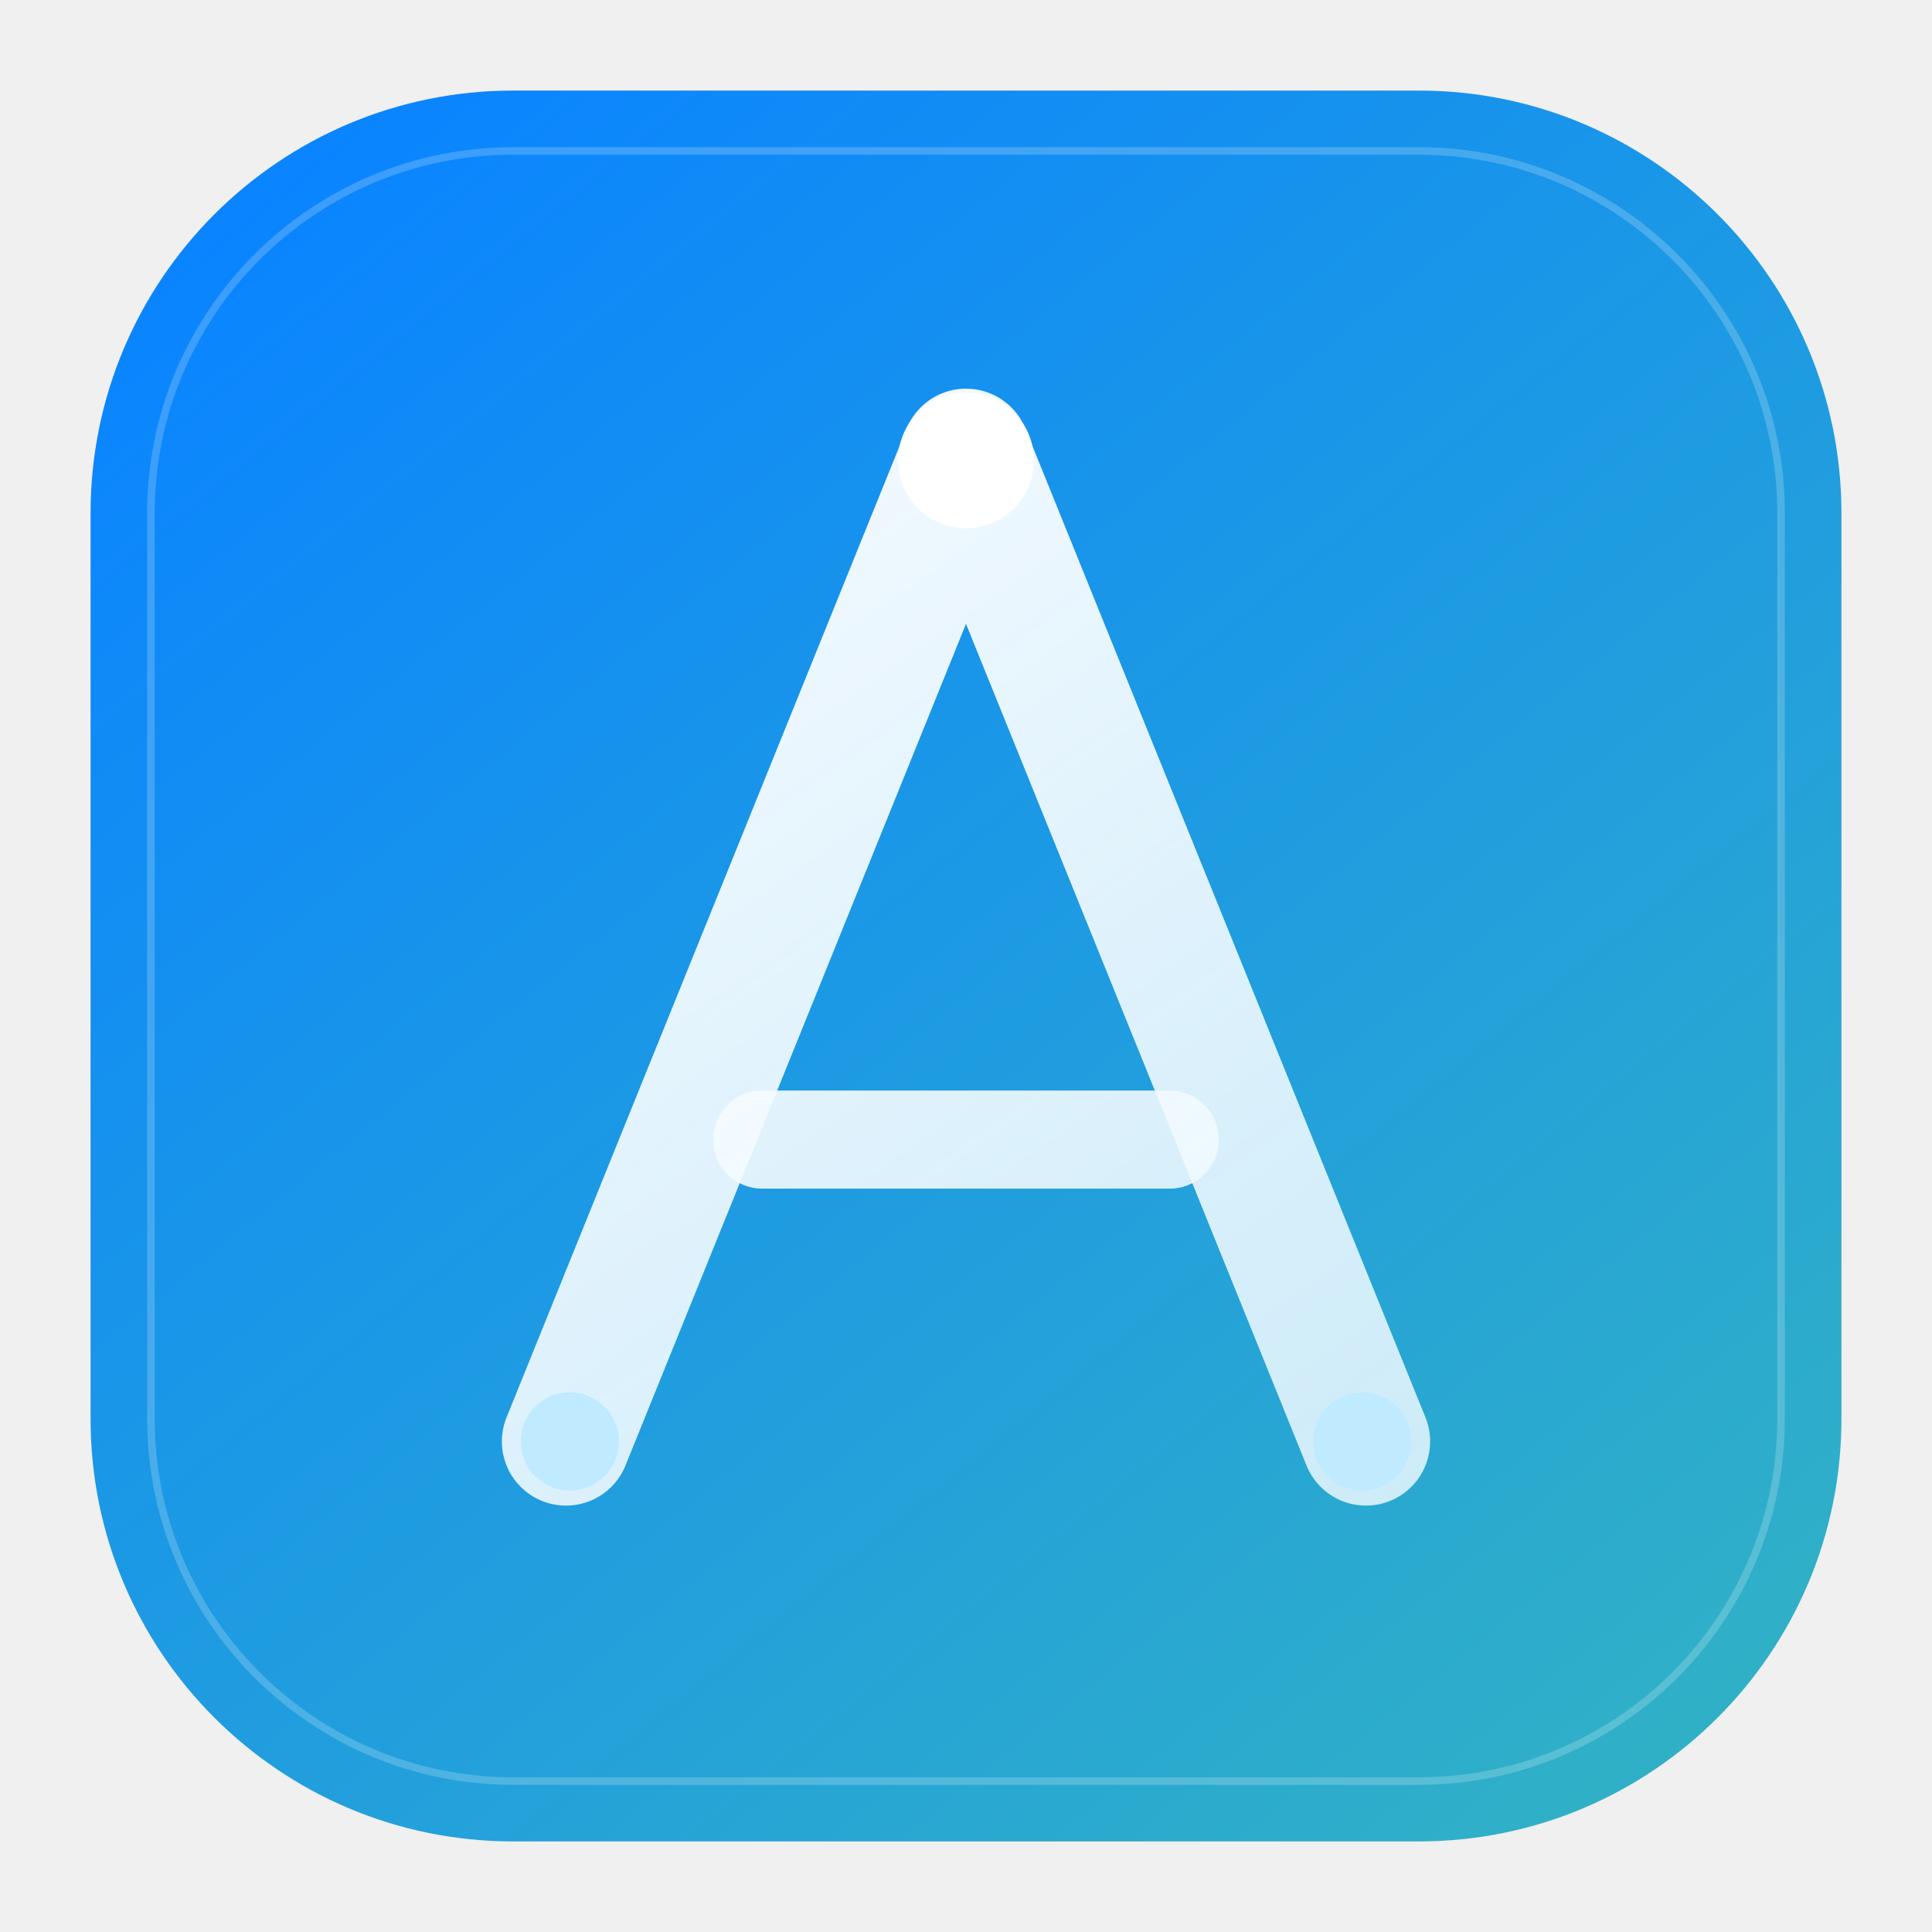
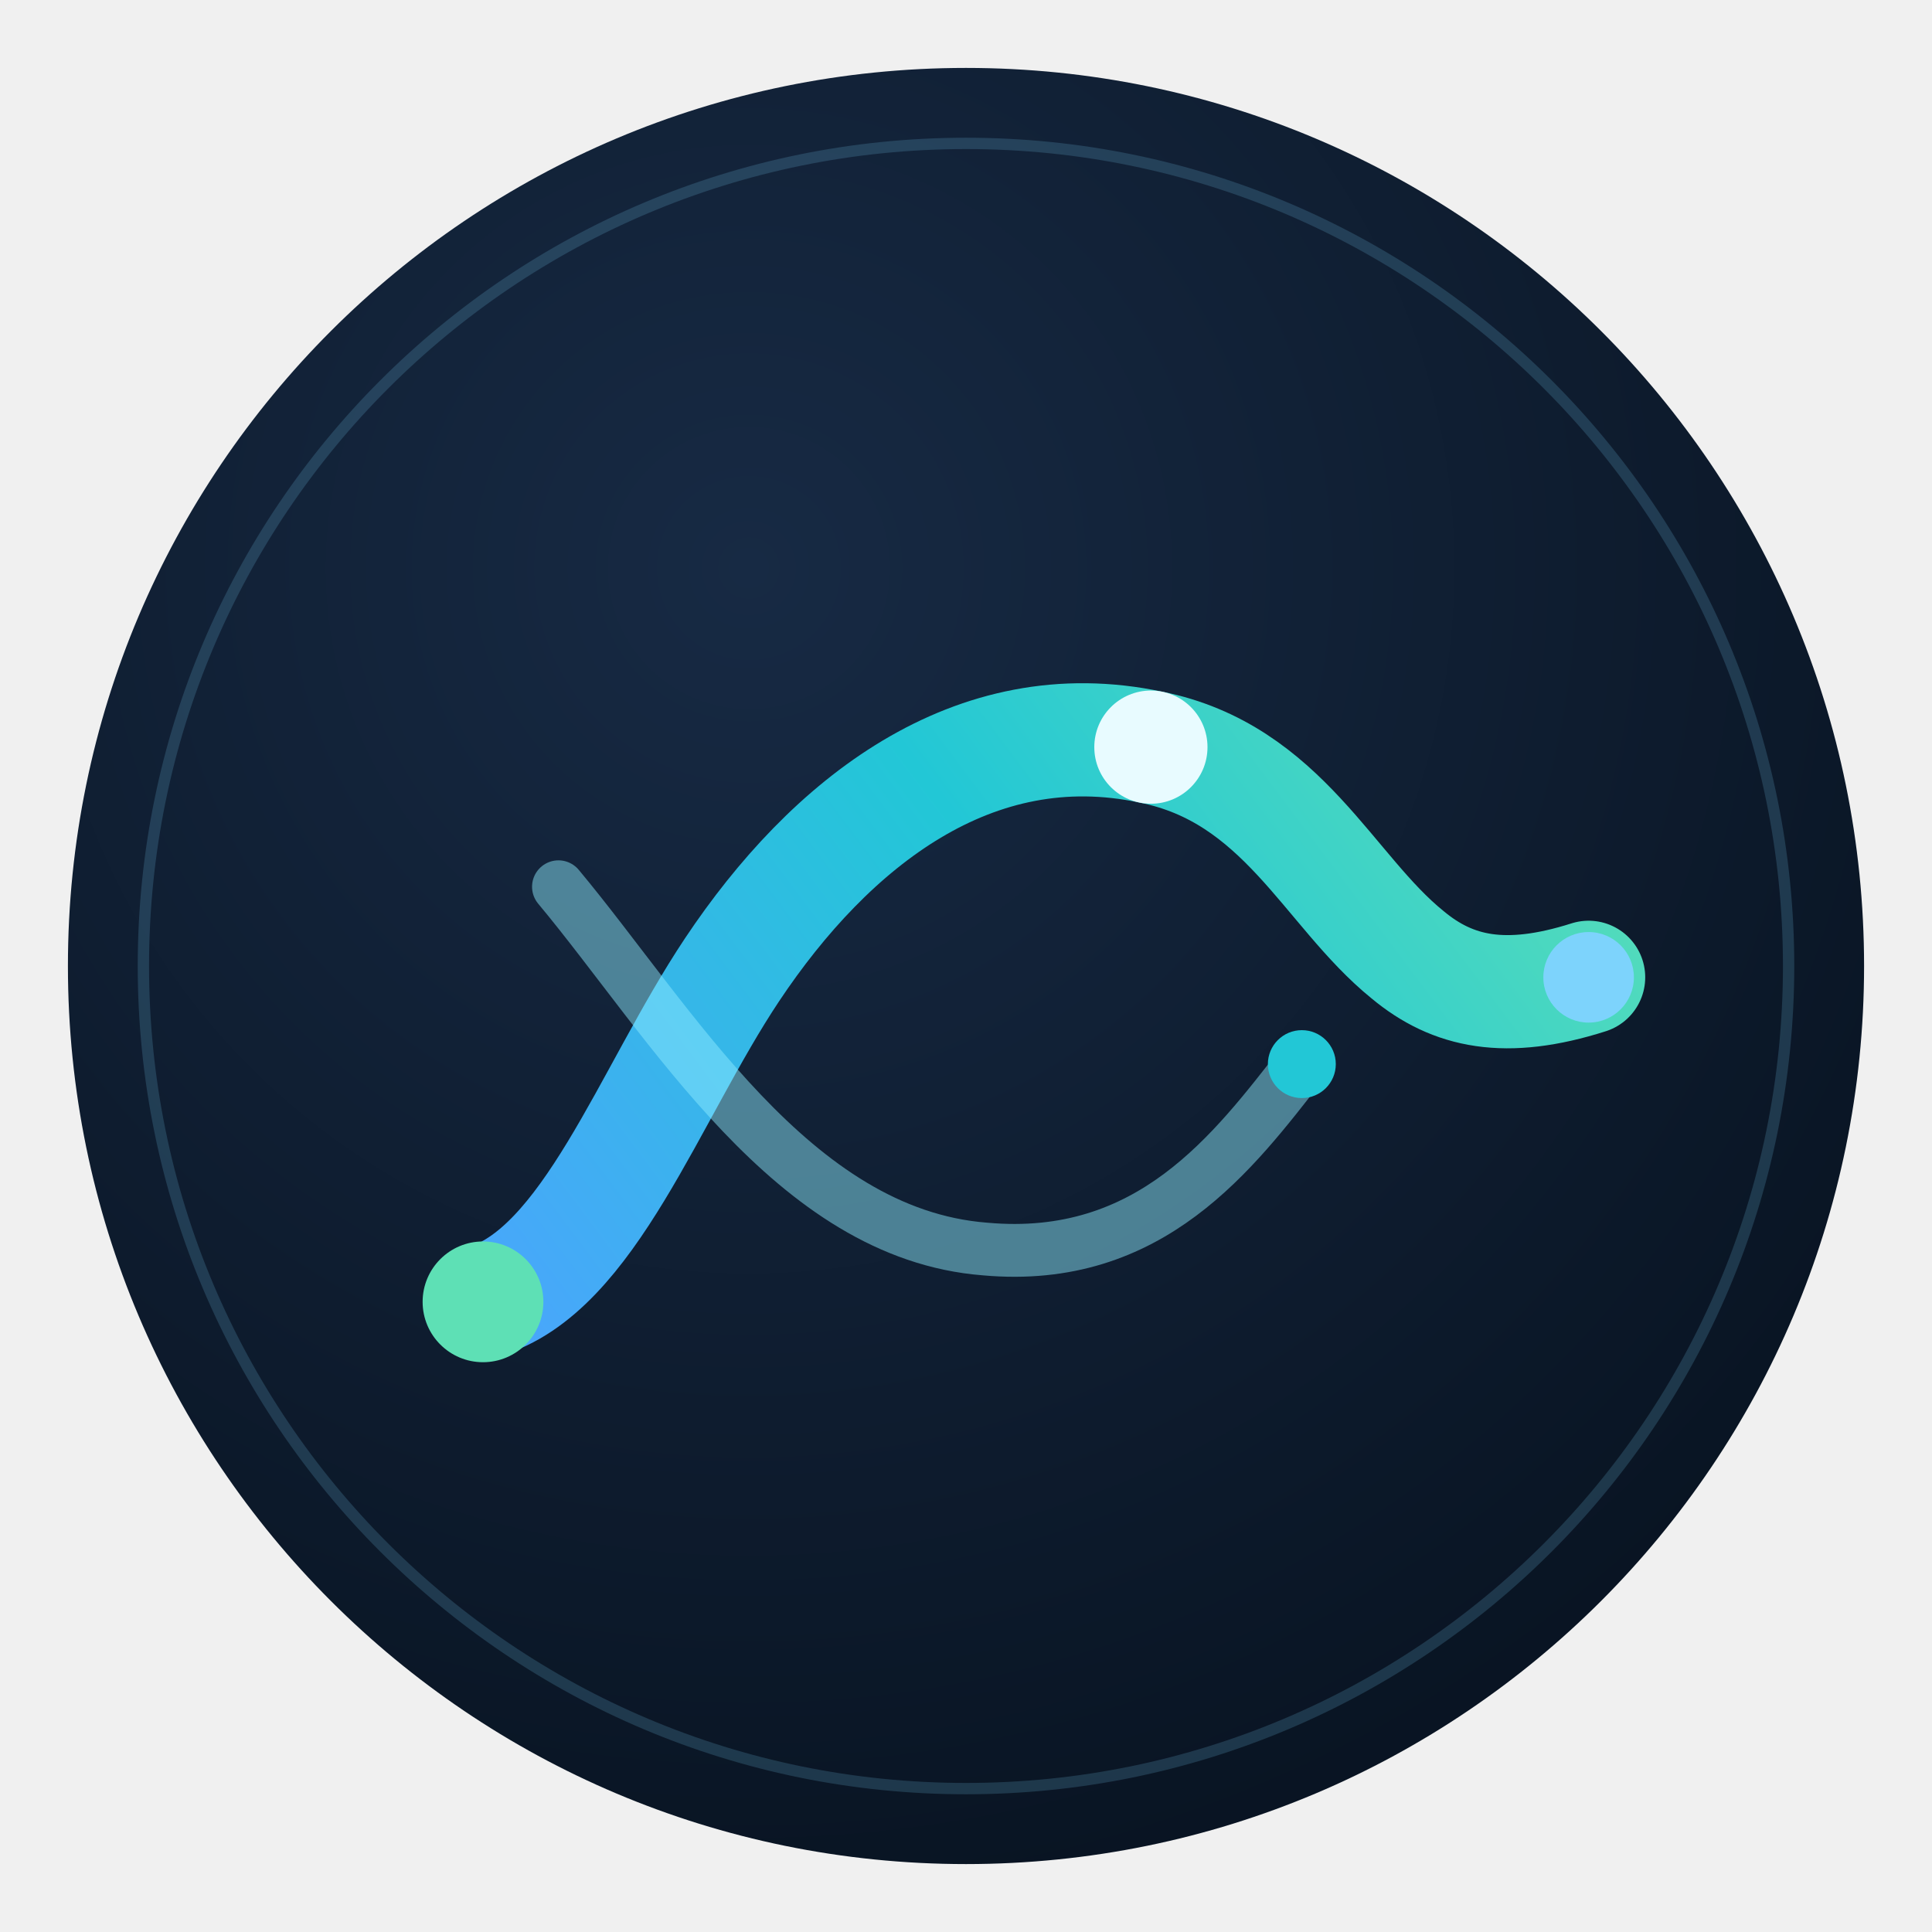
- <svg xmlns="http://www.w3.org/2000/svg" viewBox="0 0 512 512" role="img" aria-label="AppTrace">
+ <svg xmlns="http://www.w3.org/2000/svg" viewBox="0 0 512 512" role="img" aria-label="AppTrace trace mark">
  <defs>
-     <linearGradient id="bg" x1="80" y1="40" x2="430" y2="470" gradientUnits="userSpaceOnUse">
-       <stop stop-color="#0A84FF" />
-       <stop offset="1" stop-color="#30B0C7" />
+     <linearGradient id="trace" x1="120" y1="360" x2="400" y2="150" gradientUnits="userSpaceOnUse">
+       <stop stop-color="#4DA3FF" />
+       <stop offset=".55" stop-color="#22C7D6" />
+       <stop offset="1" stop-color="#5EE0B5" />
    </linearGradient>
-     <linearGradient id="shine" x1="140" y1="90" x2="370" y2="420" gradientUnits="userSpaceOnUse">
-       <stop stop-color="#FFFFFF" stop-opacity=".98" />
-       <stop offset="1" stop-color="#EAF8FF" stop-opacity=".84" />
-     </linearGradient>
+     <radialGradient id="bg" cx="38%" cy="28%" r="78%">
+       <stop stop-color="#172A44" />
+       <stop offset="1" stop-color="#081321" />
+     </radialGradient>
  </defs>
-   <rect x="24" y="24" width="464" height="464" rx="112" fill="url(#bg)" />
-   <rect x="40" y="40" width="432" height="432" rx="96" fill="none" stroke="#FFFFFF" stroke-opacity=".2" stroke-width="2" />
-   <path d="M150 382 256 120l106 262" fill="none" stroke="url(#shine)" stroke-width="34" stroke-linecap="round" stroke-linejoin="round" />
-   <path d="M202 302h108" fill="none" stroke="url(#shine)" stroke-width="26" stroke-linecap="round" />
-   <circle cx="256" cy="122" r="18" fill="#FFFFFF" />
-   <circle cx="151" cy="382" r="13" fill="#BFEAFF" />
-   <circle cx="361" cy="382" r="13" fill="#BFEAFF" />
+   <circle cx="256" cy="256" r="238" fill="url(#bg)" />
+   <circle cx="256" cy="256" r="218" fill="none" stroke="#7DD3FC" stroke-opacity=".18" stroke-width="3" />
+   <path d="M128 345c28-8 44-55 66-88 26-39 64-69 111-59 35 7 47 38 68 55 12 10 26 13 48 6" fill="none" stroke="url(#trace)" stroke-width="30" stroke-linecap="round" />
+   <path d="M148 235c30 36 62 92 113 96 44 4 66-26 84-49" fill="none" stroke="#8EEBFF" stroke-opacity=".48" stroke-width="14" stroke-linecap="round" />
+   <circle cx="128" cy="345" r="16" fill="#5EE0B5" />
+   <circle cx="305" cy="198" r="15" fill="#E8FBFF" />
+   <circle cx="421" cy="259" r="12" fill="#7DD3FC" />
+   <circle cx="345" cy="282" r="9" fill="#22C7D6" />
</svg>
